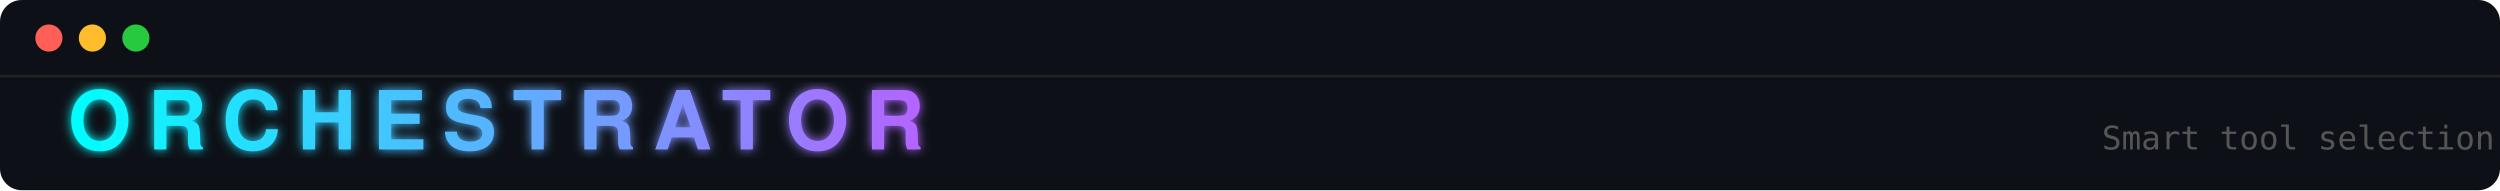
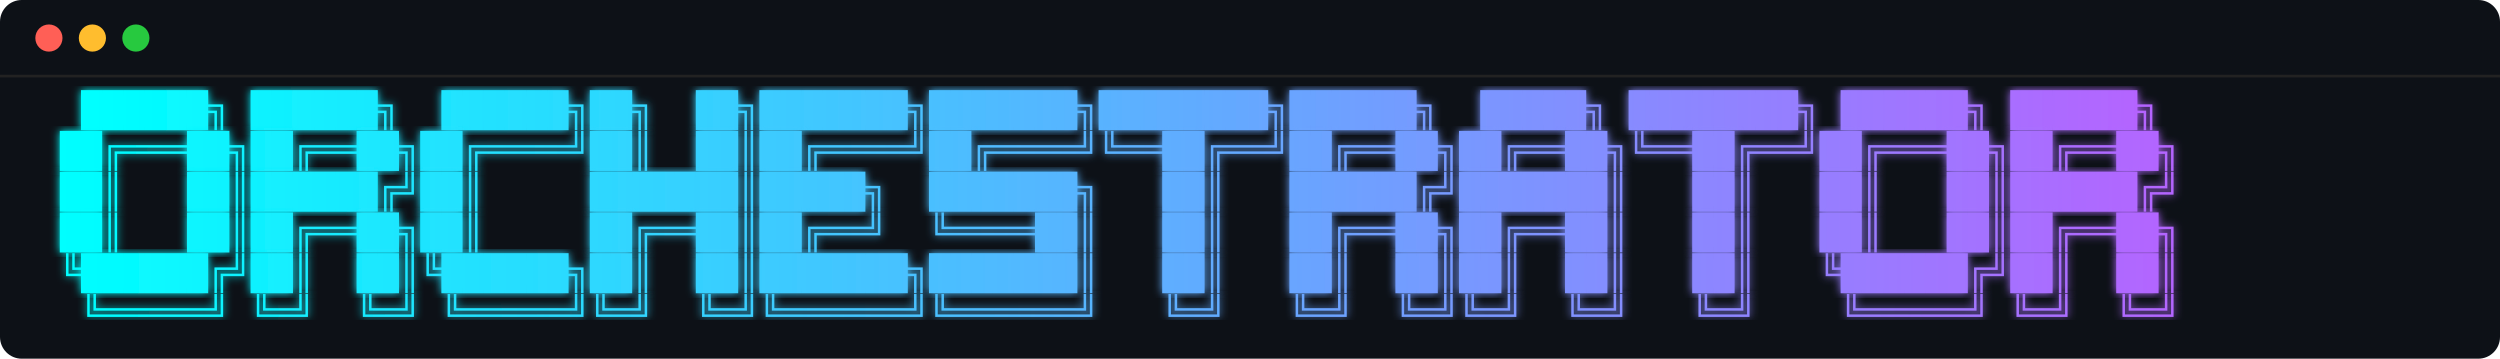
- <svg xmlns="http://www.w3.org/2000/svg" width="920" height="70">
+ <svg xmlns="http://www.w3.org/2000/svg" width="920" height="132">
  <defs>
    <linearGradient id="g" x1="0%" y1="0%" x2="100%" y2="0%">
      <stop offset="0%" style="stop-color:#00ffff" />
      <stop offset="100%" style="stop-color:#b464ff" />
    </linearGradient>
    <filter id="glow">
-       <feGaussianBlur stdDeviation="2" result="b" />
+       <feGaussianBlur stdDeviation="1.5" result="b" />
      <feMerge>
        <feMergeNode in="b" />
        <feMergeNode in="SourceGraphic" />
      </feMerge>
    </filter>
  </defs>
  <rect width="100%" height="100%" rx="8" fill="#0d1117" />
  <circle cx="18" cy="14" r="5" fill="#ff5f56" />
  <circle cx="34" cy="14" r="5" fill="#ffbd2e" />
  <circle cx="50" cy="14" r="5" fill="#27c93f" />
  <line x1="0" y1="28" x2="920" y2="28" stroke="#222" stroke-width="1" />
-   <text x="25" y="55" fill="url(#g)" font-family="'Impact','Arial Black','Helvetica',sans-serif" font-size="30" font-weight="bold" filter="url(#glow)" letter-spacing="6">ORCHESTRATOR</text>
-   <text x="918" y="55" text-anchor="end" fill="#555" font-family="'SF Mono','Fira Code',monospace" font-size="12">Smart tool selection</text>
+   <text x="22" y="44" fill="url(#g)" font-family="'SF Mono','Fira Code','Courier New',monospace" font-size="13" font-weight="bold" filter="url(#glow)" xml:space="preserve"> ██████╗ ██████╗  ██████╗██╗  ██╗███████╗███████╗████████╗██████╗  █████╗ ████████╗ ██████╗ ██████╗ </text>
+   <text x="22" y="59" fill="url(#g)" font-family="'SF Mono','Fira Code','Courier New',monospace" font-size="13" font-weight="bold" filter="url(#glow)" xml:space="preserve">██╔═══██╗██╔══██╗██╔════╝██║  ██║██╔════╝██╔════╝╚══██╔══╝██╔══██╗██╔══██╗╚══██╔══╝██╔═══██╗██╔══██╗</text>
+   <text x="22" y="74" fill="url(#g)" font-family="'SF Mono','Fira Code','Courier New',monospace" font-size="13" font-weight="bold" filter="url(#glow)" xml:space="preserve">██║   ██║██████╔╝██║     ███████║█████╗  ███████╗   ██║   ██████╔╝███████║   ██║   ██║   ██║██████╔╝</text>
+   <text x="22" y="89" fill="url(#g)" font-family="'SF Mono','Fira Code','Courier New',monospace" font-size="13" font-weight="bold" filter="url(#glow)" xml:space="preserve">██║   ██║██╔══██╗██║     ██╔══██║██╔══╝  ╚════██║   ██║   ██╔══██╗██╔══██║   ██║   ██║   ██║██╔══██╗</text>
+   <text x="22" y="104" fill="url(#g)" font-family="'SF Mono','Fira Code','Courier New',monospace" font-size="13" font-weight="bold" filter="url(#glow)" xml:space="preserve">╚██████╔╝██║  ██║╚██████╗██║  ██║███████╗███████║   ██║   ██║  ██║██║  ██║   ██║   ╚██████╔╝██║  ██║</text>
+   <text x="22" y="119" fill="url(#g)" font-family="'SF Mono','Fira Code','Courier New',monospace" font-size="13" font-weight="bold" filter="url(#glow)" xml:space="preserve"> ╚═════╝ ╚═╝  ╚═╝ ╚═════╝╚═╝  ╚═╝╚══════╝╚══════╝   ╚═╝   ╚═╝  ╚═╝╚═╝  ╚═╝   ╚═╝    ╚═════╝ ╚═╝  ╚═╝</text>
</svg>
